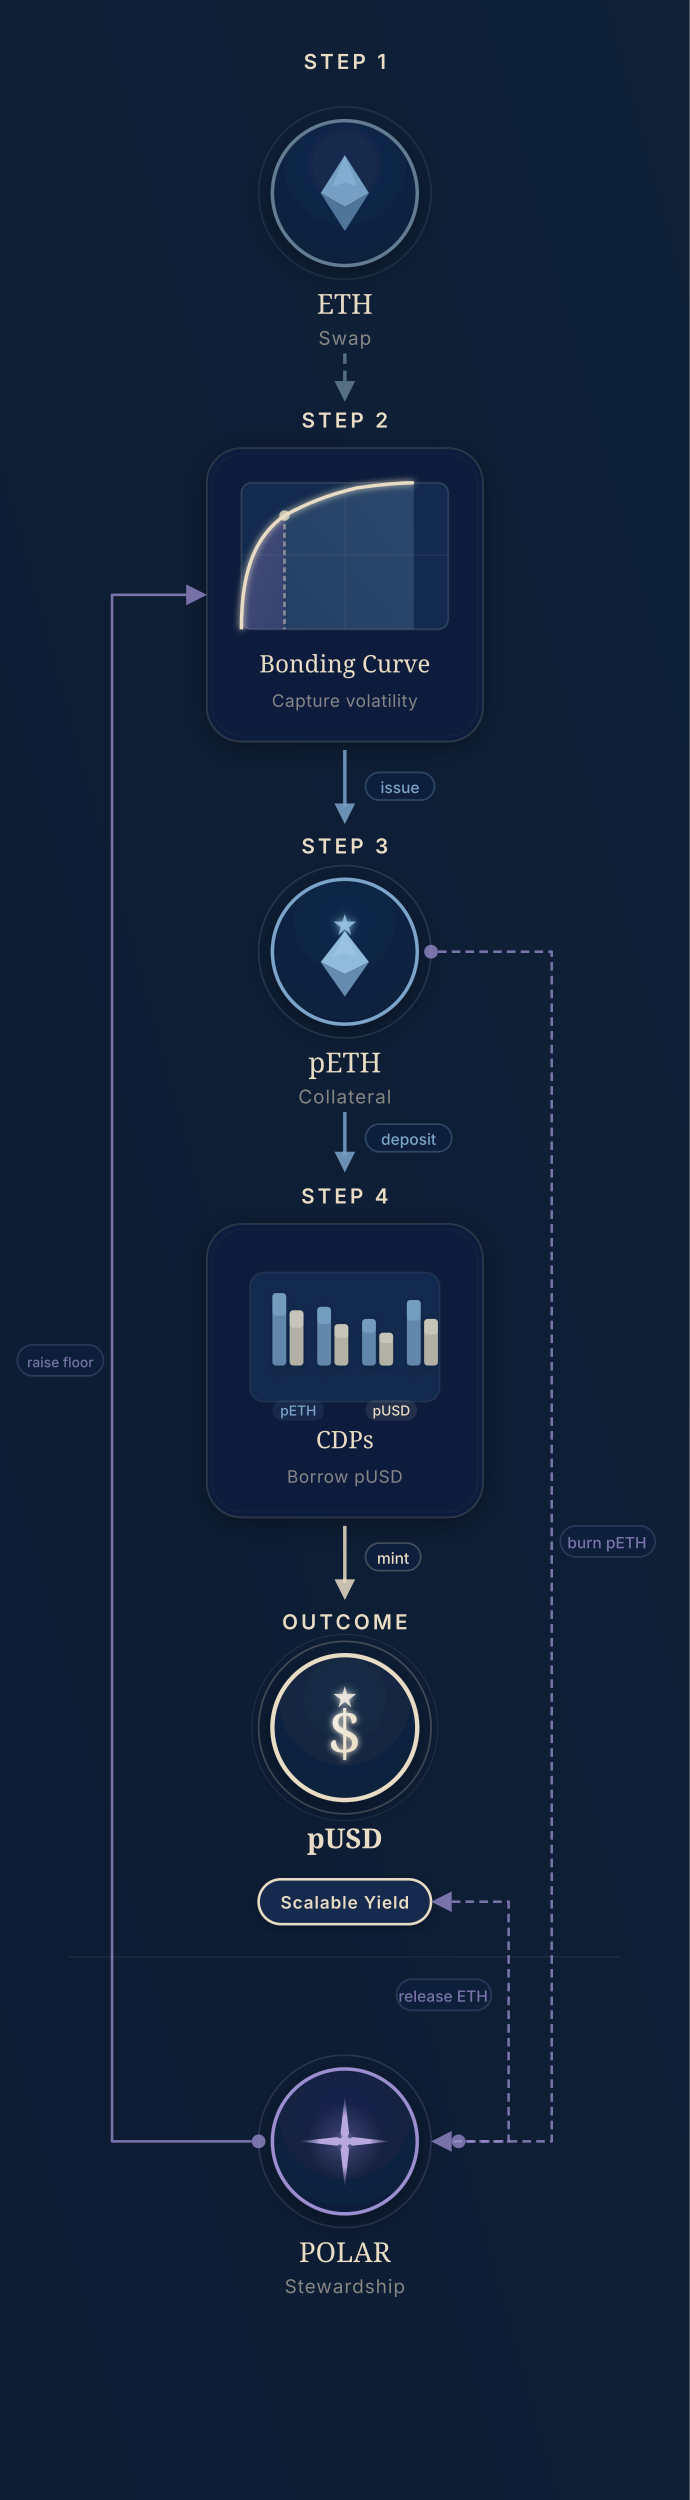
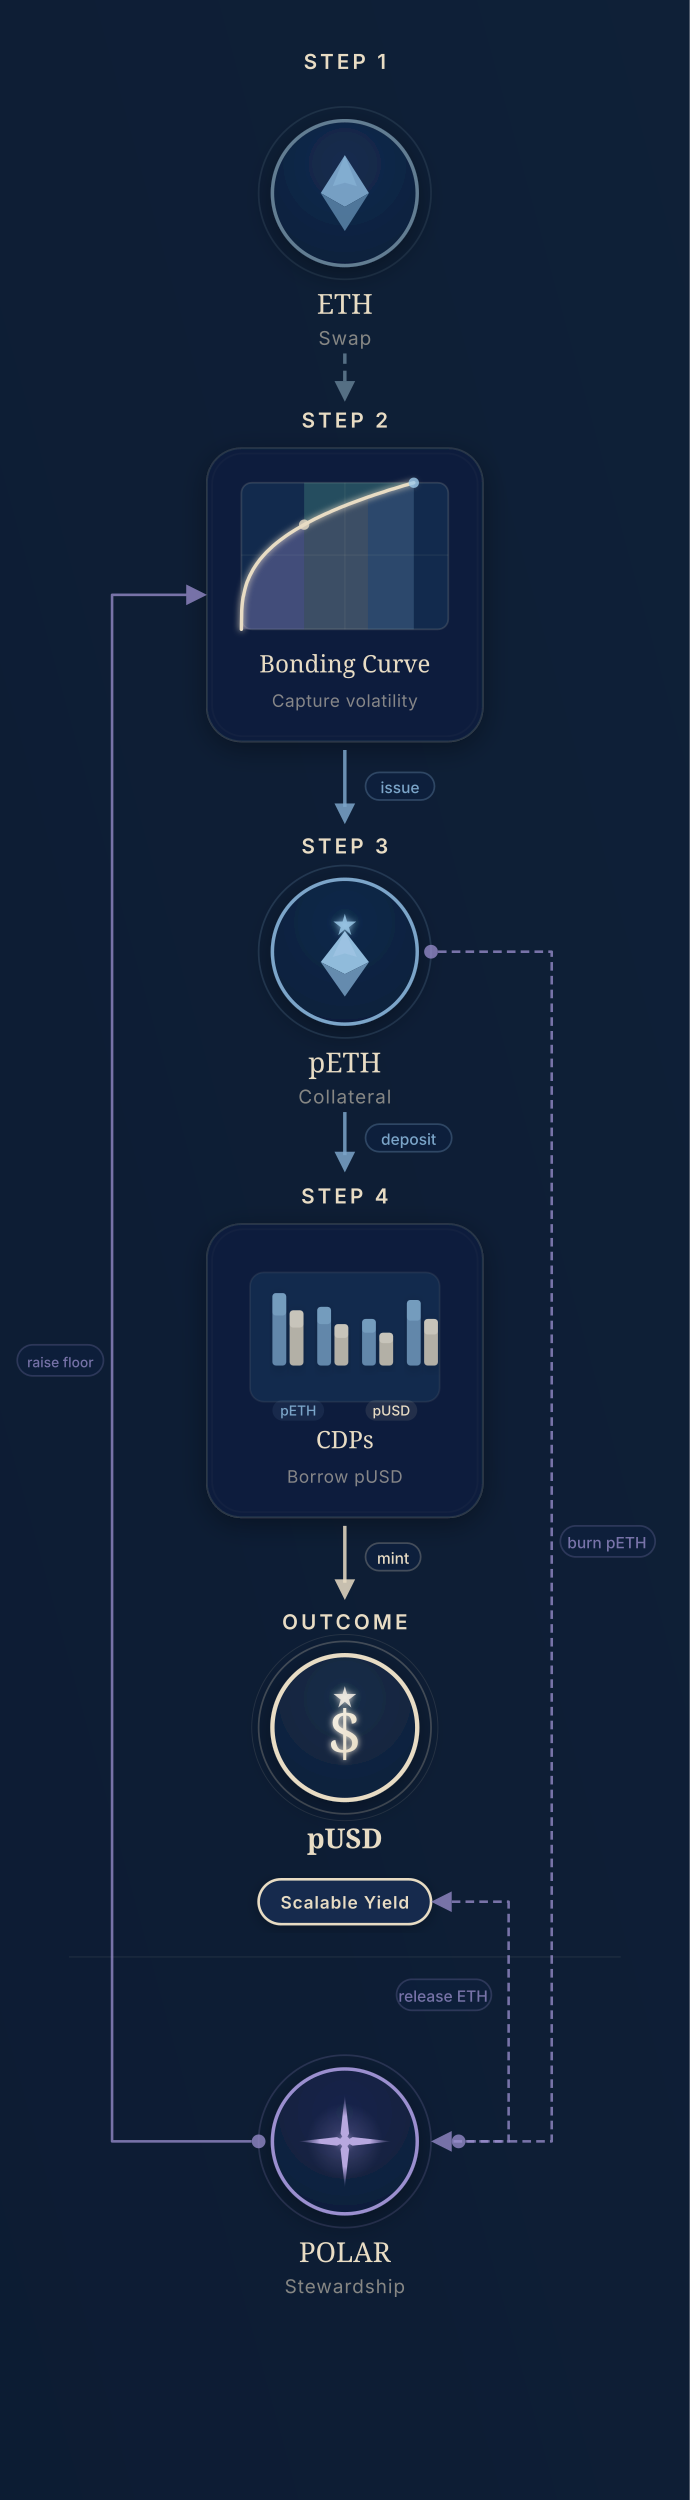
<svg xmlns="http://www.w3.org/2000/svg" viewBox="0 0 400 1450" fill="none">
  <defs>
    <linearGradient id="ethGradient" x1="0%" y1="0%" x2="100%" y2="100%">
      <stop offset="0%" style="stop-color:#7BA5C9" />
      <stop offset="100%" style="stop-color:#5A84A8" />
    </linearGradient>
    <linearGradient id="pethGradient" x1="0%" y1="0%" x2="100%" y2="100%">
      <stop offset="0%" style="stop-color:#9ECBEB" />
      <stop offset="100%" style="stop-color:#7BA5C9" />
    </linearGradient>
    <linearGradient id="pusdGradient" x1="0%" y1="0%" x2="100%" y2="100%">
      <stop offset="0%" style="stop-color:#F5F0E6" />
      <stop offset="100%" style="stop-color:#E8DCC4" />
    </linearGradient>
    <linearGradient id="polarGradient" x1="0%" y1="0%" x2="100%" y2="100%">
      <stop offset="0%" style="stop-color:#B8A8DF" />
      <stop offset="100%" style="stop-color:#9B8FCF" />
    </linearGradient>
    <linearGradient id="curveGradient" x1="0%" y1="100%" x2="100%" y2="0%">
      <stop offset="0%" style="stop-color:#122a4d" />
      <stop offset="100%" style="stop-color:#1a3a5c" />
    </linearGradient>
    <radialGradient id="ethCircleBg" cx="50%" cy="30%" r="70%">
      <stop offset="0%" style="stop-color:#142d4f" />
      <stop offset="100%" style="stop-color:#0d1f3c" />
    </radialGradient>
    <radialGradient id="pethCircleBg" cx="50%" cy="30%" r="70%">
      <stop offset="0%" style="stop-color:#0f2a4a" />
      <stop offset="100%" style="stop-color:#0d1f3c" />
    </radialGradient>
    <radialGradient id="pusdCircleBg" cx="50%" cy="30%" r="70%">
      <stop offset="0%" style="stop-color:#1a2f48" />
      <stop offset="100%" style="stop-color:#0d1f3c" />
    </radialGradient>
    <radialGradient id="polarCircleBg" cx="50%" cy="30%" r="70%">
      <stop offset="0%" style="stop-color:#1a254a" />
      <stop offset="100%" style="stop-color:#0d1f3c" />
    </radialGradient>
    <linearGradient id="burnedAreaGradient" x1="0%" y1="0%" x2="100%" y2="100%">
      <stop offset="0%" style="stop-color:#9B8FCF" />
      <stop offset="100%" style="stop-color:#7B6FAF" />
    </linearGradient>
    <linearGradient id="availableAreaGradient" x1="0%" y1="100%" x2="100%" y2="0%">
      <stop offset="0%" style="stop-color:#5A84A8" />
      <stop offset="100%" style="stop-color:#7BA5C9" />
    </linearGradient>
    <filter id="shadow" x="-30%" y="-30%" width="160%" height="160%">
      <feDropShadow dx="0" dy="4" stdDeviation="8" flood-color="#000000" flood-opacity="0.35" />
    </filter>
    <filter id="shadowSmall" x="-20%" y="-20%" width="140%" height="140%">
      <feDropShadow dx="0" dy="2" stdDeviation="4" flood-color="#000000" flood-opacity="0.25" />
    </filter>
    <filter id="softGlow" x="-50%" y="-50%" width="200%" height="200%">
      <feGaussianBlur stdDeviation="2" result="coloredBlur" />
      <feMerge>
        <feMergeNode in="coloredBlur" />
        <feMergeNode in="SourceGraphic" />
      </feMerge>
    </filter>
    <marker id="arrowCreamDown" markerWidth="12" markerHeight="12" refX="6" refY="10" orient="auto" markerUnits="userSpaceOnUse">
      <path d="M2,2 L6,10 L10,2" fill="none" stroke="#E8DCC4" stroke-width="2" stroke-linecap="round" stroke-linejoin="round" />
    </marker>
    <marker id="arrowBlueDown" markerWidth="12" markerHeight="12" refX="6" refY="10" orient="auto" markerUnits="userSpaceOnUse">
      <path d="M2,2 L6,10 L10,2" fill="none" stroke="#7BA5C9" stroke-width="2" stroke-linecap="round" stroke-linejoin="round" />
    </marker>
    <marker id="arrowSlateDown" markerWidth="12" markerHeight="12" refX="6" refY="10" orient="auto" markerUnits="userSpaceOnUse">
      <path d="M2,2 L6,10 L10,2" fill="none" stroke="#627D92" stroke-width="2" stroke-linecap="round" stroke-linejoin="round" />
    </marker>
    <marker id="arrowPurpleDown" markerWidth="12" markerHeight="12" refX="6" refY="10" orient="auto" markerUnits="userSpaceOnUse">
      <path d="M2,2 L6,10 L10,2" fill="none" stroke="#9B8FCF" stroke-width="2" stroke-linecap="round" stroke-linejoin="round" />
    </marker>
    <marker id="arrowPurpleUp" markerWidth="12" markerHeight="12" refX="6" refY="2" orient="auto" markerUnits="userSpaceOnUse">
      <path d="M2,10 L6,2 L10,10" fill="none" stroke="#9B8FCF" stroke-width="2" stroke-linecap="round" stroke-linejoin="round" />
    </marker>
    <radialGradient id="polarEmblemGlow" cx="50%" cy="50%" r="50%">
      <stop offset="0%" style="stop-color:#9B8FCF;stop-opacity:0.32" />
      <stop offset="100%" style="stop-color:#9B8FCF;stop-opacity:0" />
    </radialGradient>
    <linearGradient id="polarStarLeft" x1="0%" y1="50%" x2="100%" y2="50%">
      <stop offset="0%" style="stop-color:#9B8FCF;stop-opacity:0" />
      <stop offset="46%" style="stop-color:#B8A8DF" />
    </linearGradient>
    <linearGradient id="polarStarRight" x1="100%" y1="50%" x2="0%" y2="50%">
      <stop offset="0%" style="stop-color:#9B8FCF;stop-opacity:0" />
      <stop offset="46%" style="stop-color:#B8A8DF" />
    </linearGradient>
    <linearGradient id="polarStarTop" x1="50%" y1="0%" x2="50%" y2="100%">
      <stop offset="0%" style="stop-color:#9B8FCF;stop-opacity:0" />
      <stop offset="46%" style="stop-color:#B8A8DF" />
    </linearGradient>
    <linearGradient id="polarStarBottom" x1="50%" y1="100%" x2="50%" y2="0%">
      <stop offset="0%" style="stop-color:#9B8FCF;stop-opacity:0" />
      <stop offset="46%" style="stop-color:#B8A8DF" />
    </linearGradient>
  </defs>
  <rect width="400" height="1450" fill="#0a1628" />
  <rect width="400" height="1450" fill="url(#curveGradient)" opacity="0.3" />
  <g transform="translate(200, 70)">
    <text x="0" y="-30" font-family="Inter, system-ui, sans-serif" font-size="12" font-weight="600" fill="#E8DCC4" text-anchor="middle" letter-spacing="0.15em">STEP 1</text>
    <circle cx="0" cy="42" r="50" fill="none" stroke="#627D92" stroke-width="1" opacity="0.2" />
    <circle cx="0" cy="42" r="42" fill="url(#ethCircleBg)" stroke="#627D92" stroke-width="2" filter="url(#shadow)" />
    <g transform="translate(0, 42)">
      <polygon points="0,-22 14,0 0,8 -14,0" fill="#7BA5C9" opacity="0.95" />
      <polygon points="0,8 14,0 0,22 -14,0" fill="#5A84A8" opacity="0.85" />
      <polygon points="0,-22 7,-4 0,-6 -7,-4" fill="#9ECBEB" opacity="0.3" />
    </g>
    <text x="0" y="112" font-family="'Cormorant Garamond', Georgia, serif" font-size="16" font-weight="500" fill="#E8DCC4" text-anchor="middle">ETH</text>
    <text x="0" y="130" font-family="Inter, system-ui, sans-serif" font-size="11" fill="rgba(232,220,196,0.55)" text-anchor="middle" letter-spacing="0.05em">Swap</text>
  </g>
  <g>
    <line x1="200" y1="205" x2="200" y2="223" stroke="#627D92" stroke-width="2" stroke-dasharray="6,4" opacity="0.85" />
    <polygon points="200,233 194,221 206,221" fill="#627D92" opacity="0.85" />
  </g>
  <g transform="translate(120, 260)">
    <text x="80" y="-12" font-family="Inter, system-ui, sans-serif" font-size="12" font-weight="600" fill="#E8DCC4" text-anchor="middle" letter-spacing="0.15em">STEP 2</text>
    <rect x="0" y="0" width="160" height="170" rx="20" fill="#0d1f3c" stroke="rgba(232,220,196,0.12)" stroke-width="1" filter="url(#shadow)" />
    <rect x="3" y="3" width="154" height="164" rx="18" fill="none" stroke="rgba(232,220,196,0.03)" stroke-width="1" />
    <g transform="translate(20, 20)">
      <rect x="0" y="0" width="120" height="85" fill="#122a4d" stroke="rgba(232,220,196,0.15)" stroke-width="1" rx="6" />
      <line x1="0" y1="42" x2="120" y2="42" stroke="rgba(232,220,196,0.05)" stroke-width="1" />
      <line x1="60" y1="0" x2="60" y2="85" stroke="rgba(232,220,196,0.05)" stroke-width="1" />
-       <path d="M0,85 L0,85 C0,47 10,30 25,19 L25,85 Z" fill="url(#burnedAreaGradient)" opacity="0.35" />
-       <path d="M25,19 C38,12 50,7 67,3 C80,1 93,0 100,0 L100,85 L25,85 Z" fill="url(#availableAreaGradient)" opacity="0.25" />
-       <path d="M0,85 C0,47 10,30 25,19 C38,12 50,7 67,3 C80,1 93,0 100,0" stroke="#E8DCC4" stroke-width="2" fill="none" filter="url(#softGlow)" />
-       <line x1="25" y1="19" x2="25" y2="85" stroke="#E8DCC4" stroke-width="1.5" stroke-dasharray="3,2" opacity="0.5" />
-       <circle cx="25" cy="19" r="3" fill="#E8DCC4" opacity="0.8" />
+       <path d="M0.0,85.0 L0.2,74.1 L0.4,71.3 L0.6,69.3 L0.8,67.8 L1.0,66.4 L1.3,65.3 L1.5,64.2 L1.7,63.3 L1.9,62.4 L2.1,61.6 L2.3,60.9 L2.5,60.1 L2.7,59.5 L2.9,58.8 L3.1,58.2 L3.3,57.6 L3.5,57.1 L3.8,56.5 L4.0,56.0 L4.2,55.5 L4.4,55.0 L4.6,54.6 L4.8,54.1 L5.0,53.7 L5.0,53.7 L6.9,50.1 L8.8,47.2 L10.7,44.6 L12.6,42.4 L14.5,40.3 L16.4,38.5 L18.3,36.7 L20.2,35.1 L22.1,33.6 L24.0,32.2 L25.9,30.8 L27.8,29.5 L29.7,28.3 L31.6,27.1 L33.5,26.0 L35.4,24.9 L36.4,24.3 L36.4,85 L0,85 Z" fill="#9B8FCF" opacity="0.35" />
+       <path d="M36.4,24.3 L37.3,23.8 L39.2,22.8 L41.1,21.8 L43.0,20.8 L44.9,19.9 L46.8,19.0 L48.7,18.1 L50.6,17.3 L52.5,16.4 L54.4,15.6 L56.3,14.8 L58.2,14.0 L60.1,13.3 L62.0,12.5 L63.9,11.8 L65.8,11.1 L67.7,10.4 L69.6,9.7 L71.5,9.0 L73.4,8.3 L73.4,85 L36.4,85 Z" fill="#E8DCC4" opacity="0.20" />
+       <path d="M36.4,24.3 L37.3,23.8 L39.2,22.8 L41.1,21.8 L43.0,20.8 L44.9,19.9 L46.8,19.0 L48.7,18.1 L50.6,17.3 L52.5,16.4 L54.4,15.6 L56.3,14.8 L58.2,14.0 L60.1,13.3 L62.0,12.5 L63.9,11.8 L65.8,11.1 L67.7,10.4 L69.6,9.7 L71.5,9.0 L73.4,8.3 L75.3,7.7 L77.2,7.0 L79.1,6.4 L81.0,5.8 L82.9,5.2 L84.8,4.5 L86.7,3.9 L88.6,3.4 L90.5,2.8 L92.4,2.2 L94.3,1.6 L96.2,1.1 L98.1,0.5 L100.0,0.0 L100,0 L36.4,0 Z" fill="#6BCAA0" opacity="0.22" />
+       <path d="M73.4,8.3 L75.3,7.7 L77.2,7.0 L79.1,6.4 L81.0,5.8 L82.9,5.2 L84.8,4.5 L86.7,3.9 L88.6,3.4 L90.5,2.8 L92.4,2.2 L94.3,1.6 L96.2,1.1 L98.1,0.5 L100.0,0.0 L100,0 L100,85 L73.4,85 Z" fill="#7BA5C9" opacity="0.25" />
+       <path d="M0.0,85.0 L0.2,74.1 L0.4,71.3 L0.6,69.3 L0.8,67.8 L1.0,66.4 L1.3,65.3 L1.5,64.2 L1.7,63.3 L1.9,62.4 L2.1,61.6 L2.3,60.9 L2.5,60.1 L2.7,59.5 L2.9,58.8 L3.1,58.2 L3.3,57.6 L3.5,57.1 L3.8,56.5 L4.0,56.0 L4.2,55.5 L4.4,55.0 L4.6,54.6 L4.8,54.1 L5.0,53.7 L5.0,53.7 L6.9,50.1 L8.8,47.2 L10.7,44.6 L12.6,42.4 L14.5,40.3 L16.4,38.5 L18.3,36.7 L20.2,35.1 L22.1,33.6 L24.0,32.2 L25.9,30.8 L27.8,29.5 L29.7,28.3 L31.6,27.1 L33.5,26.0 L35.4,24.9 L37.3,23.8 L39.2,22.8 L41.1,21.8 L43.0,20.8 L44.9,19.9 L46.8,19.0 L48.7,18.1 L50.6,17.3 L52.5,16.4 L54.4,15.6 L56.3,14.8 L58.2,14.0 L60.1,13.3 L62.0,12.5 L63.9,11.8 L65.8,11.1 L67.7,10.4 L69.6,9.7 L71.5,9.0 L73.4,8.3 L75.3,7.7 L77.2,7.0 L79.1,6.4 L81.0,5.8 L82.9,5.2 L84.8,4.5 L86.7,3.9 L88.6,3.4 L90.5,2.8 L92.4,2.2 L94.3,1.6 L96.2,1.1 L98.1,0.5 L100.0,0.0" fill="none" stroke="#E8DCC4" stroke-width="2" stroke-linecap="round" stroke-linejoin="round" filter="url(#softGlow)" />
+       <circle cx="36.4" cy="24.3" r="3" fill="#E8DCC4" opacity="0.8" />
+       <circle cx="100" cy="0" r="3" fill="#9ECBEB" opacity="0.8" />
    </g>
    <text x="80" y="130" font-family="'Cormorant Garamond', Georgia, serif" font-size="14" font-weight="500" fill="#E8DCC4" text-anchor="middle">Bonding Curve</text>
    <text x="80" y="150" font-family="Inter, system-ui, sans-serif" font-size="10" fill="rgba(232,220,196,0.55)" text-anchor="middle" letter-spacing="0.03em">Capture volatility</text>
  </g>
  <g>
    <line x1="200" y1="435" x2="200" y2="468" stroke="#7BA5C9" stroke-width="2" opacity="0.85" />
    <polygon points="200,478 194,466 206,466" fill="#7BA5C9" opacity="0.85" />
    <rect x="212" y="448" width="40" height="16" rx="8" fill="#0d1f3c" stroke="rgba(123,165,201,0.3)" stroke-width="1" />
    <text x="232" y="460" font-family="Inter, system-ui, sans-serif" font-size="9" fill="#7BA5C9" text-anchor="middle" font-weight="500">issue</text>
  </g>
  <g transform="translate(200, 510)">
    <text x="0" y="-15" font-family="Inter, system-ui, sans-serif" font-size="12" font-weight="600" fill="#E8DCC4" text-anchor="middle" letter-spacing="0.15em">STEP 3</text>
    <circle cx="0" cy="42" r="50" fill="none" stroke="#7BA5C9" stroke-width="1" opacity="0.2" />
    <circle cx="0" cy="42" r="42" fill="url(#pethCircleBg)" stroke="#7BA5C9" stroke-width="2" filter="url(#shadow)" />
    <g filter="url(#softGlow)">
      <polygon points="0,20 1.3,24.5 6.6,24.5 2.4,27.8 3.8,32.4 0,29 -3.8,32.4 -2.4,27.8 -6.6,24.5 -1.3,24.5" fill="#9ECBEB" fill-opacity="0.8" />
    </g>
    <g transform="translate(0, 48)">
      <polygon points="0,-18 14,0 0,7 -14,0" fill="#9ECBEB" opacity="0.9" />
      <polygon points="0,7 14,0 0,20 -14,0" fill="#7BA5C9" opacity="0.8" />
      <polygon points="0,-18 7,-3 0,-5 -7,-3" fill="#B8D4F0" opacity="0.3" />
    </g>
    <text x="0" y="112" font-family="'Cormorant Garamond', Georgia, serif" font-size="16" font-weight="500" fill="#E8DCC4" text-anchor="middle">pETH</text>
    <text x="0" y="130" font-family="Inter, system-ui, sans-serif" font-size="11" fill="rgba(232,220,196,0.55)" text-anchor="middle" letter-spacing="0.05em">Collateral</text>
  </g>
  <g>
    <line x1="200" y1="645" x2="200" y2="670" stroke="#7BA5C9" stroke-width="2" opacity="0.85" />
    <polygon points="200,680 194,668 206,668" fill="#7BA5C9" opacity="0.85" />
    <rect x="212" y="652" width="50" height="16" rx="8" fill="#0d1f3c" stroke="rgba(123,165,201,0.3)" stroke-width="1" />
    <text x="237" y="664" font-family="Inter, system-ui, sans-serif" font-size="9" fill="#7BA5C9" text-anchor="middle" font-weight="500">deposit</text>
  </g>
  <g transform="translate(120, 710)">
    <text x="80" y="-12" font-family="Inter, system-ui, sans-serif" font-size="12" font-weight="600" fill="#E8DCC4" text-anchor="middle" letter-spacing="0.15em">STEP 4</text>
    <rect x="0" y="0" width="160" height="170" rx="20" fill="#0d1f3c" stroke="rgba(232,220,196,0.12)" stroke-width="1" filter="url(#shadow)" />
    <rect x="3" y="3" width="154" height="164" rx="18" fill="none" stroke="rgba(232,220,196,0.03)" stroke-width="1" />
    <g transform="translate(80, 60)">
      <rect x="-55" y="-32" width="110" height="75" rx="8" fill="#122a4d" stroke="rgba(232,220,196,0.08)" stroke-width="1" />
      <g transform="translate(-42, 5)">
        <rect x="0" y="-25" width="8" height="42" rx="2" fill="#7BA5C9" opacity="0.75" filter="url(#shadowSmall)" />
        <rect x="0" y="-25" width="8" height="13" rx="2" fill="#9ECBEB" opacity="0.3" />
        <rect x="10" y="-15" width="8" height="32" rx="2" fill="#E8DCC4" opacity="0.75" filter="url(#shadowSmall)" />
        <rect x="10" y="-15" width="8" height="10" rx="2" fill="#F5F0E6" opacity="0.3" />
      </g>
      <g transform="translate(-16, 5)">
        <rect x="0" y="-17" width="8" height="34" rx="2" fill="#7BA5C9" opacity="0.75" filter="url(#shadowSmall)" />
        <rect x="0" y="-17" width="8" height="10" rx="2" fill="#9ECBEB" opacity="0.3" />
        <rect x="10" y="-7" width="8" height="24" rx="2" fill="#E8DCC4" opacity="0.75" filter="url(#shadowSmall)" />
        <rect x="10" y="-7" width="8" height="8" rx="2" fill="#F5F0E6" opacity="0.3" />
      </g>
      <g transform="translate(10, 5)">
        <rect x="0" y="-10" width="8" height="27" rx="2" fill="#7BA5C9" opacity="0.75" filter="url(#shadowSmall)" />
        <rect x="0" y="-10" width="8" height="8" rx="2" fill="#9ECBEB" opacity="0.3" />
        <rect x="10" y="-2" width="8" height="19" rx="2" fill="#E8DCC4" opacity="0.75" filter="url(#shadowSmall)" />
        <rect x="10" y="-2" width="8" height="6" rx="2" fill="#F5F0E6" opacity="0.3" />
      </g>
      <g transform="translate(36, 5)">
        <rect x="0" y="-21" width="8" height="38" rx="2" fill="#7BA5C9" opacity="0.75" filter="url(#shadowSmall)" />
        <rect x="0" y="-21" width="8" height="12" rx="2" fill="#9ECBEB" opacity="0.3" />
        <rect x="10" y="-10" width="8" height="27" rx="2" fill="#E8DCC4" opacity="0.75" filter="url(#shadowSmall)" />
        <rect x="10" y="-10" width="8" height="9" rx="2" fill="#F5F0E6" opacity="0.3" />
      </g>
      <rect x="-42" y="42" width="30" height="12" rx="6" fill="rgba(123,165,201,0.1)" />
      <text x="-27" y="51" font-family="Inter, system-ui, sans-serif" font-size="8" fill="#7BA5C9" text-anchor="middle" font-weight="500">pETH</text>
      <rect x="12" y="42" width="30" height="12" rx="6" fill="rgba(232,220,196,0.1)" />
      <text x="27" y="51" font-family="Inter, system-ui, sans-serif" font-size="8" fill="#E8DCC4" text-anchor="middle" font-weight="500">pUSD</text>
    </g>
    <text x="80" y="130" font-family="'Cormorant Garamond', Georgia, serif" font-size="14" font-weight="500" fill="#E8DCC4" text-anchor="middle">CDPs</text>
    <text x="80" y="150" font-family="Inter, system-ui, sans-serif" font-size="10" fill="rgba(232,220,196,0.55)" text-anchor="middle" letter-spacing="0.03em">Borrow pUSD</text>
  </g>
  <g>
    <line x1="200" y1="885" x2="200" y2="918" stroke="#E8DCC4" stroke-width="2" opacity="0.85" />
    <polygon points="200,928 194,916 206,916" fill="#E8DCC4" opacity="0.85" />
    <rect x="212" y="895" width="32" height="16" rx="8" fill="#0d1f3c" stroke="rgba(232,220,196,0.25)" stroke-width="1" />
    <text x="228" y="907" font-family="Inter, system-ui, sans-serif" font-size="9" fill="#E8DCC4" text-anchor="middle" font-weight="500">mint</text>
  </g>
  <g transform="translate(200, 960)">
    <text x="0" y="-15" font-family="Inter, system-ui, sans-serif" font-size="12" font-weight="600" fill="#E8DCC4" text-anchor="middle" letter-spacing="0.15em">OUTCOME</text>
    <circle cx="0" cy="42" r="50" fill="none" stroke="#E8DCC4" stroke-width="1" opacity="0.25" />
    <circle cx="0" cy="42" r="54" fill="none" stroke="#E8DCC4" stroke-width="0.5" opacity="0.12" />
    <circle cx="0" cy="42" r="42" fill="url(#pusdCircleBg)" stroke="#E8DCC4" stroke-width="2.5" filter="url(#shadow)" />
    <text x="0" y="58" font-family="'Cormorant Garamond', Georgia, serif" font-size="36" font-weight="500" fill="url(#pusdGradient)" text-anchor="middle" filter="url(#softGlow)">$</text>
    <g filter="url(#softGlow)">
      <polygon points="0,18 1.3,22.5 6.6,22.5 2.4,25.8 3.8,30.4 0,27 -3.8,30.4 -2.4,25.8 -6.6,22.5 -1.3,22.5" fill="#F5F0E6" fill-opacity="0.85" />
    </g>
    <text x="0" y="112" font-family="'Cormorant Garamond', Georgia, serif" font-size="16" font-weight="600" fill="#E8DCC4" text-anchor="middle">pUSD</text>
    <g transform="translate(0, 130)">
      <rect x="-50" y="0" width="100" height="26" rx="13" fill="#122a4d" stroke="#E8DCC4" stroke-width="1.5" filter="url(#shadowSmall)" />
      <text x="0" y="17" font-family="Inter, system-ui, sans-serif" font-size="10" font-weight="600" fill="#E8DCC4" text-anchor="middle" letter-spacing="0.05em">Scalable Yield</text>
    </g>
  </g>
  <line x1="40" y1="1135" x2="360" y2="1135" stroke="rgba(232,220,196,0.06)" stroke-width="1" />
  <g transform="translate(200, 1200)">
    <circle cx="0" cy="42" r="50" fill="none" stroke="#9B8FCF" stroke-width="1" opacity="0.2" />
    <circle cx="0" cy="42" r="42" fill="url(#polarCircleBg)" stroke="#9B8FCF" stroke-width="2" filter="url(#shadow)" />
    <g transform="translate(0, 42)">
      <circle cx="0" cy="0" r="22" fill="url(#polarEmblemGlow)" />
      <path d="M-27,0 L-4.5,-2.5 L0,0 L-4.5,2.5 Z" fill="url(#polarStarLeft)" />
      <path d="M27,0 L4.5,2.5 L0,0 L4.5,-2.5 Z" fill="url(#polarStarRight)" />
      <path d="M0,-27 L2.5,-4.5 L0,0 L-2.5,-4.5 Z" fill="url(#polarStarTop)" />
      <path d="M0,27 L2.5,4.5 L0,0 L-2.5,4.5 Z" fill="url(#polarStarBottom)" />
      <circle cx="0" cy="0" r="3" fill="#B8A8DF" filter="url(#softGlow)" />
    </g>
    <text x="0" y="112" font-family="'Cormorant Garamond', Georgia, serif" font-size="16" font-weight="500" fill="#E8DCC4" text-anchor="middle">POLAR</text>
    <text x="0" y="130" font-family="Inter, system-ui, sans-serif" font-size="11" fill="rgba(232,220,196,0.55)" text-anchor="middle" letter-spacing="0.05em">Stewardship</text>
  </g>
  <g opacity="0.75">
    <circle cx="250" cy="552" r="4" fill="#9B8FCF" />
    <path d="M254 552 L320 552 L320 1242 L258 1242" stroke="#9B8FCF" stroke-width="1.5" fill="none" stroke-dasharray="5,3" stroke-linejoin="round" />
    <polygon points="250,1242 262,1236 262,1248" fill="#9B8FCF" />
    <rect x="325" y="885" width="55" height="18" rx="9" fill="#0d1f3c" stroke="rgba(155,143,207,0.3)" stroke-width="1" />
    <text x="352" y="898" font-family="Inter, system-ui, sans-serif" font-size="9" fill="#9B8FCF" text-anchor="middle" font-weight="500">burn pETH</text>
  </g>
  <g opacity="0.75">
    <circle cx="150" cy="1242" r="4" fill="#9B8FCF" />
    <path d="M146 1242 L65 1242 L65 345 L112 345" stroke="#9B8FCF" stroke-width="1.5" fill="none" stroke-linejoin="round" />
    <polygon points="120,345 108,339 108,351" fill="#9B8FCF" />
    <rect x="10" y="780" width="50" height="18" rx="9" fill="#0d1f3c" stroke="rgba(155,143,207,0.3)" stroke-width="1" />
    <text x="35" y="793" font-family="Inter, system-ui, sans-serif" font-size="8" fill="#9B8FCF" text-anchor="middle" font-weight="500">raise floor</text>
  </g>
  <g opacity="0.75">
    <circle cx="266" cy="1242" r="4" fill="#9B8FCF" />
    <path d="M270 1242 L295 1242 L295 1103 L258 1103" stroke="#9B8FCF" stroke-width="1.5" fill="none" stroke-dasharray="5,3" stroke-linejoin="round" />
    <polygon points="250,1103 262,1097 262,1109" fill="#9B8FCF" />
    <rect x="230" y="1148" width="55" height="18" rx="9" fill="#0d1f3c" stroke="rgba(155,143,207,0.3)" stroke-width="1" />
    <text x="257" y="1161" font-family="Inter, system-ui, sans-serif" font-size="9" fill="#9B8FCF" text-anchor="middle" font-weight="500">release ETH</text>
  </g>
</svg>
